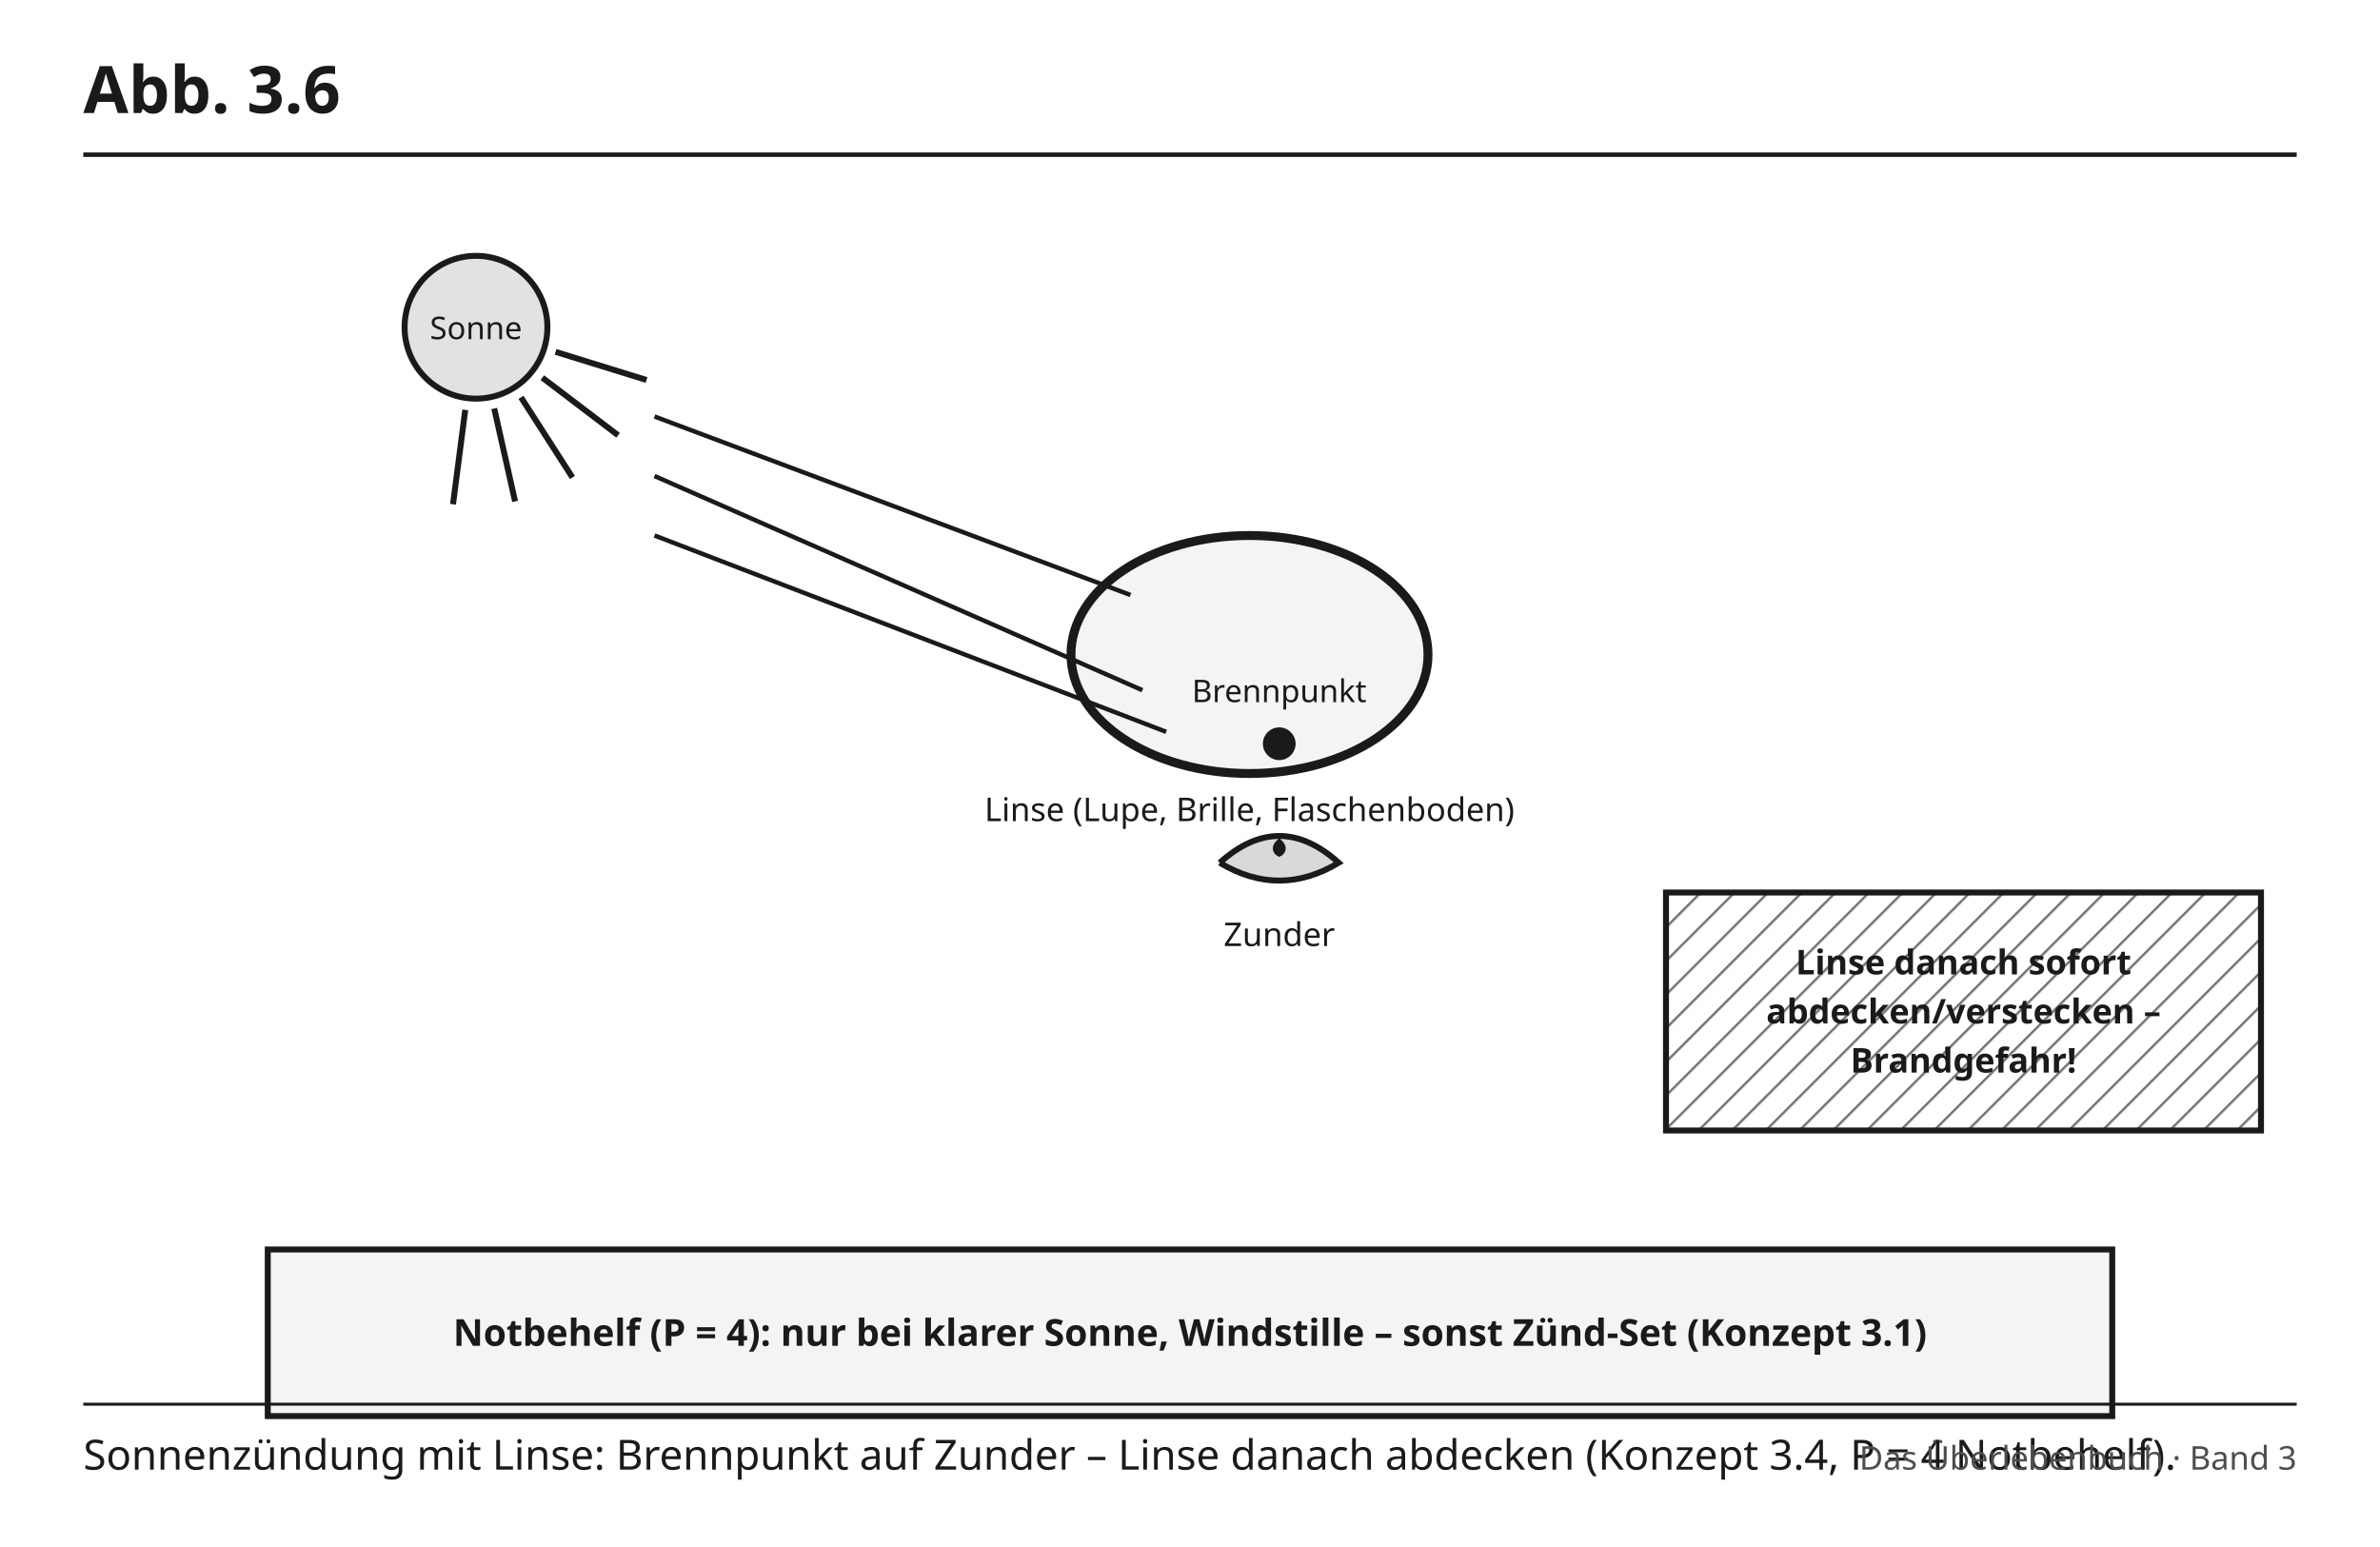
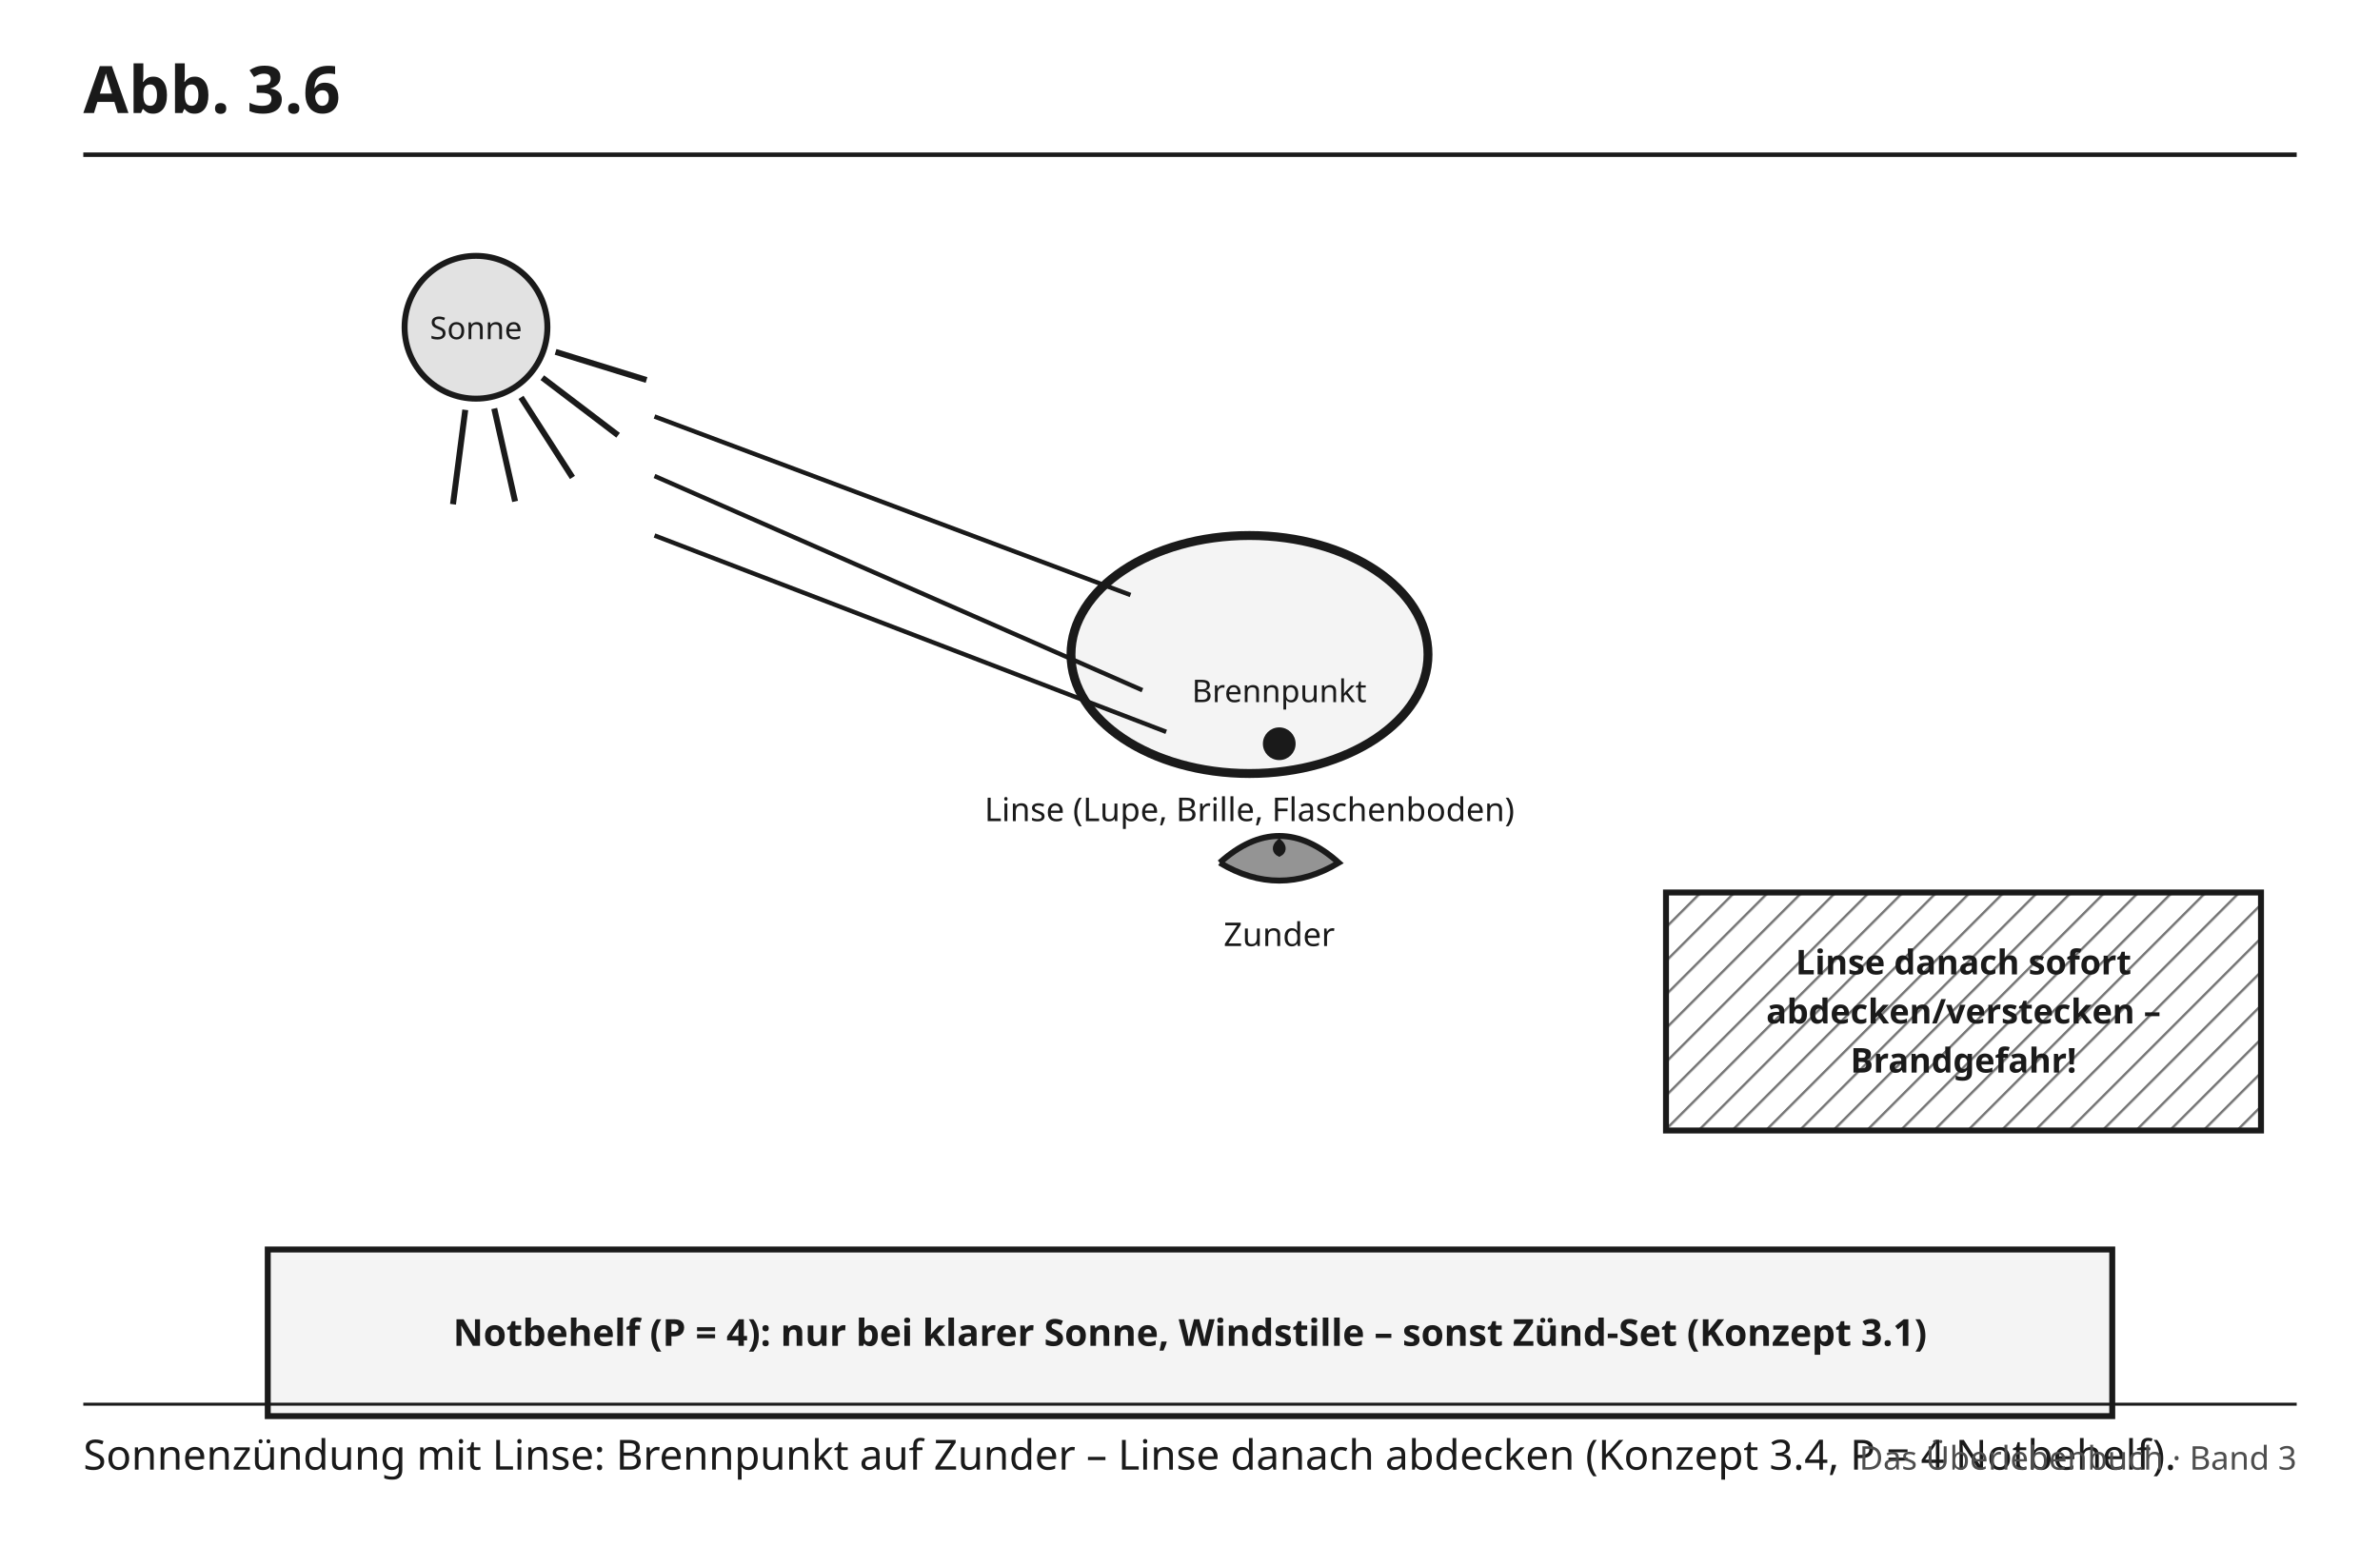
<svg xmlns="http://www.w3.org/2000/svg" viewBox="0 0 800 520" role="img" aria-label="Abb. 3.6 – Sonnenzündung mit Linse: Brennpunkt auf Zunder – Linse danach abdecken (Konzept 3.4, P = 4 Notbehelf).">
  <defs>
    <marker id="ah" markerWidth="10" markerHeight="8" refX="9" refY="4" orient="auto">
      <path d="M0 0 L10 4 L0 8 z" fill="#1a1a1a" />
    </marker>
    <marker id="ahs" markerWidth="10" markerHeight="8" refX="1" refY="4" orient="auto">
      <path d="M10 0 L0 4 L10 8 z" fill="#1a1a1a" />
    </marker>
    <pattern id="hatch" width="8" height="8" patternTransform="rotate(45)" patternUnits="userSpaceOnUse">
      <line x1="0" y1="0" x2="0" y2="8" stroke="#6e6e6e" stroke-width="1.6" />
    </pattern>
    <pattern id="cross" width="8" height="8" patternUnits="userSpaceOnUse">
      <path d="M0 0 L8 8 M8 0 L0 8" stroke="#8a8a8a" stroke-width="1" />
    </pattern>
    <pattern id="dots" width="7" height="7" patternUnits="userSpaceOnUse">
      <circle cx="2" cy="2" r="1.4" fill="#6e6e6e" />
    </pattern>
    <pattern id="wtr" width="24" height="12" patternUnits="userSpaceOnUse">
-       <rect width="24" height="12" fill="#a8cbe4" />
+       <rect width="24" height="12" fill="#6b97bd" />
      <path d="M0 8 q 6 -5 12 0 t 12 0" fill="none" stroke="#3f6f96" stroke-width="1.4" />
    </pattern>
  </defs>
  <rect x="0" y="0" width="800" height="520" fill="#ffffff" />
  <text x="28" y="38" font-family="sans-serif" font-size="22" text-anchor="start" font-weight="bold" fill="#1a1a1a">Abb. 3.6</text>
  <line x1="28" y1="52" x2="772" y2="52" stroke="#1a1a1a" stroke-width="1.5" />
  <circle cx="160" cy="110" r="24" fill="#e2e2e2" stroke="#1a1a1a" stroke-width="2" />
  <text x="160" y="114" font-family="sans-serif" font-size="10.5" text-anchor="middle" font-weight="normal" fill="#1a1a1a">Sonne</text>
  <line x1="186.749" y1="118.275" x2="217.32" y2="127.731" stroke="#1a1a1a" stroke-width="2" />
  <line x1="182.29" y1="126.945" x2="207.765" y2="146.311" stroke="#1a1a1a" stroke-width="2" />
  <line x1="175.128" y1="133.561" x2="192.418" y2="160.488" stroke="#1a1a1a" stroke-width="2" />
  <line x1="166.132" y1="137.32" x2="173.14" y2="168.543" stroke="#1a1a1a" stroke-width="2" />
  <line x1="156.392" y1="137.767" x2="152.269" y2="169.5" stroke="#1a1a1a" stroke-width="2" />
  <ellipse cx="420" cy="220" rx="60" ry="40" fill="#f4f4f4" stroke="#1a1a1a" stroke-width="3" />
  <text x="420" y="276" font-family="sans-serif" font-size="11" text-anchor="middle" font-weight="normal" fill="#1a1a1a">Linse (Lupe, Brille, Flaschenboden)</text>
  <line x1="220" y1="140" x2="380" y2="200" stroke="#1a1a1a" stroke-width="1.5" />
  <line x1="220" y1="160" x2="384" y2="232" stroke="#1a1a1a" stroke-width="1.5" />
  <line x1="220" y1="180" x2="392" y2="246" stroke="#1a1a1a" stroke-width="1.5" />
  <circle cx="430" cy="250" r="5" fill="#1a1a1a" stroke="#1a1a1a" stroke-width="1" />
  <text x="430" y="236" font-family="sans-serif" font-size="10.5" text-anchor="middle" font-weight="normal" fill="#1a1a1a">Brennpunkt</text>
-   <path d="M410 290 q 20 -18 40 0 q -20 12 -40 0" fill="#d9d9d9" stroke="#1a1a1a" stroke-width="2" />
+   <path d="M410 290 q 20 -18 40 0 q -20 12 -40 0" fill="#949494" stroke="#1a1a1a" stroke-width="2" />
  <text x="430" y="318" font-family="sans-serif" font-size="11" text-anchor="middle" font-weight="normal" fill="#1a1a1a">Zunder</text>
  <path d="M430 283.06 C 431.82 284.74 431.26 286.28 430 286.91 C 428.74 286.28 428.18 284.74 430 283.06 Z" fill="#e07b39" stroke="#1a1a1a" stroke-width="2" />
  <path d="M430 284.74 C 430.77 285.65 430.56 286.42 430 286.7 C 429.44 286.42 429.23 285.65 430 284.74 Z" fill="#f6e3d3" stroke="#1a1a1a" stroke-width="1.5" />
  <rect x="560" y="300" width="200" height="80" fill="url(#hatch)" stroke="#1a1a1a" stroke-width="2" />
  <text x="660" y="327.525" font-family="sans-serif" font-size="11.5" text-anchor="middle" font-weight="bold" fill="#1a1a1a">Linse danach sofort</text>
  <text x="660" y="344.025" font-family="sans-serif" font-size="11.5" text-anchor="middle" font-weight="bold" fill="#1a1a1a">abdecken/verstecken –</text>
  <text x="660" y="360.525" font-family="sans-serif" font-size="11.5" text-anchor="middle" font-weight="bold" fill="#1a1a1a">Brandgefahr!</text>
  <rect x="90" y="420" width="620" height="56" fill="#f4f4f4" stroke="#1a1a1a" stroke-width="2" />
  <text x="400" y="452.375" font-family="sans-serif" font-size="12.5" text-anchor="middle" font-weight="bold" fill="#1a1a1a">Notbehelf (P = 4): nur bei klarer Sonne, Windstille – sonst Zünd-Set (Konzept 3.1)</text>
  <line x1="28" y1="472" x2="772" y2="472" stroke="#1a1a1a" stroke-width="1" />
  <text x="28" y="494" font-family="sans-serif" font-size="14" text-anchor="start" font-weight="normal" fill="#1a1a1a">Sonnenzündung mit Linse: Brennpunkt auf Zunder – Linse danach abdecken (Konzept 3.4, P = 4 Notbehelf).</text>
  <text x="772" y="494" font-family="sans-serif" font-size="11" text-anchor="end" font-weight="normal" fill="#4d4d4d">Das Überlebenbuch · Band 3</text>
</svg>
